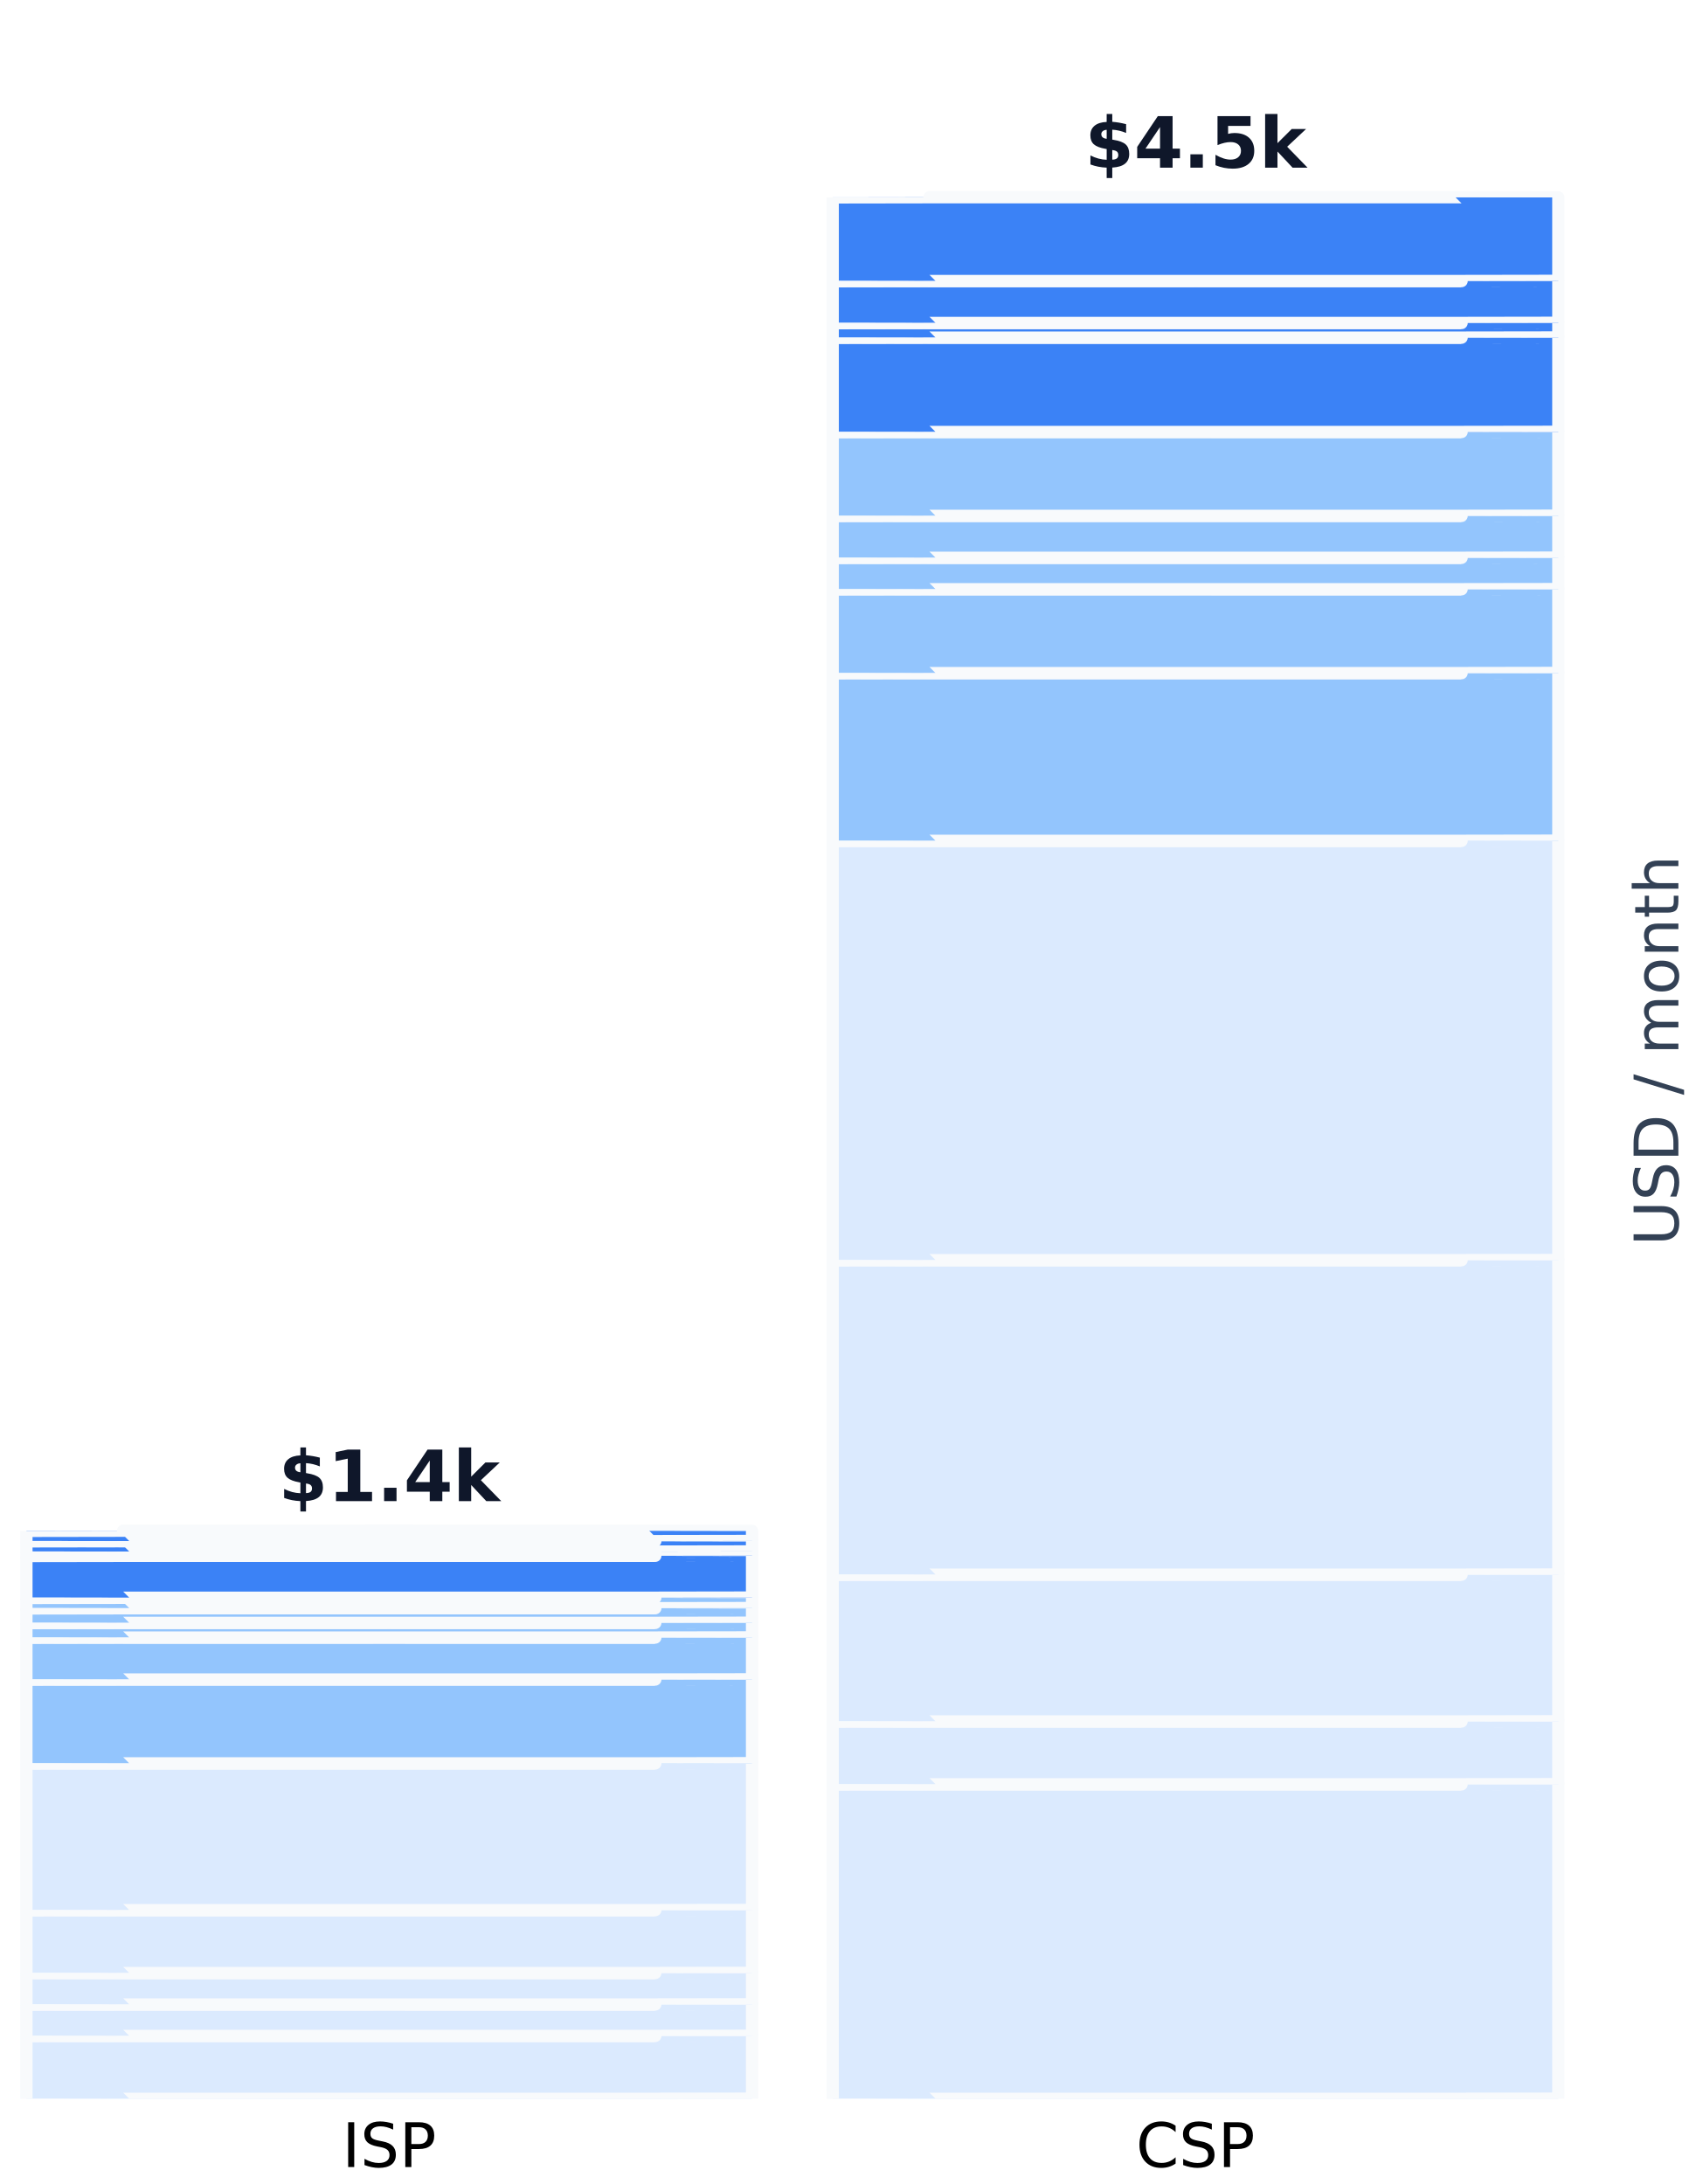
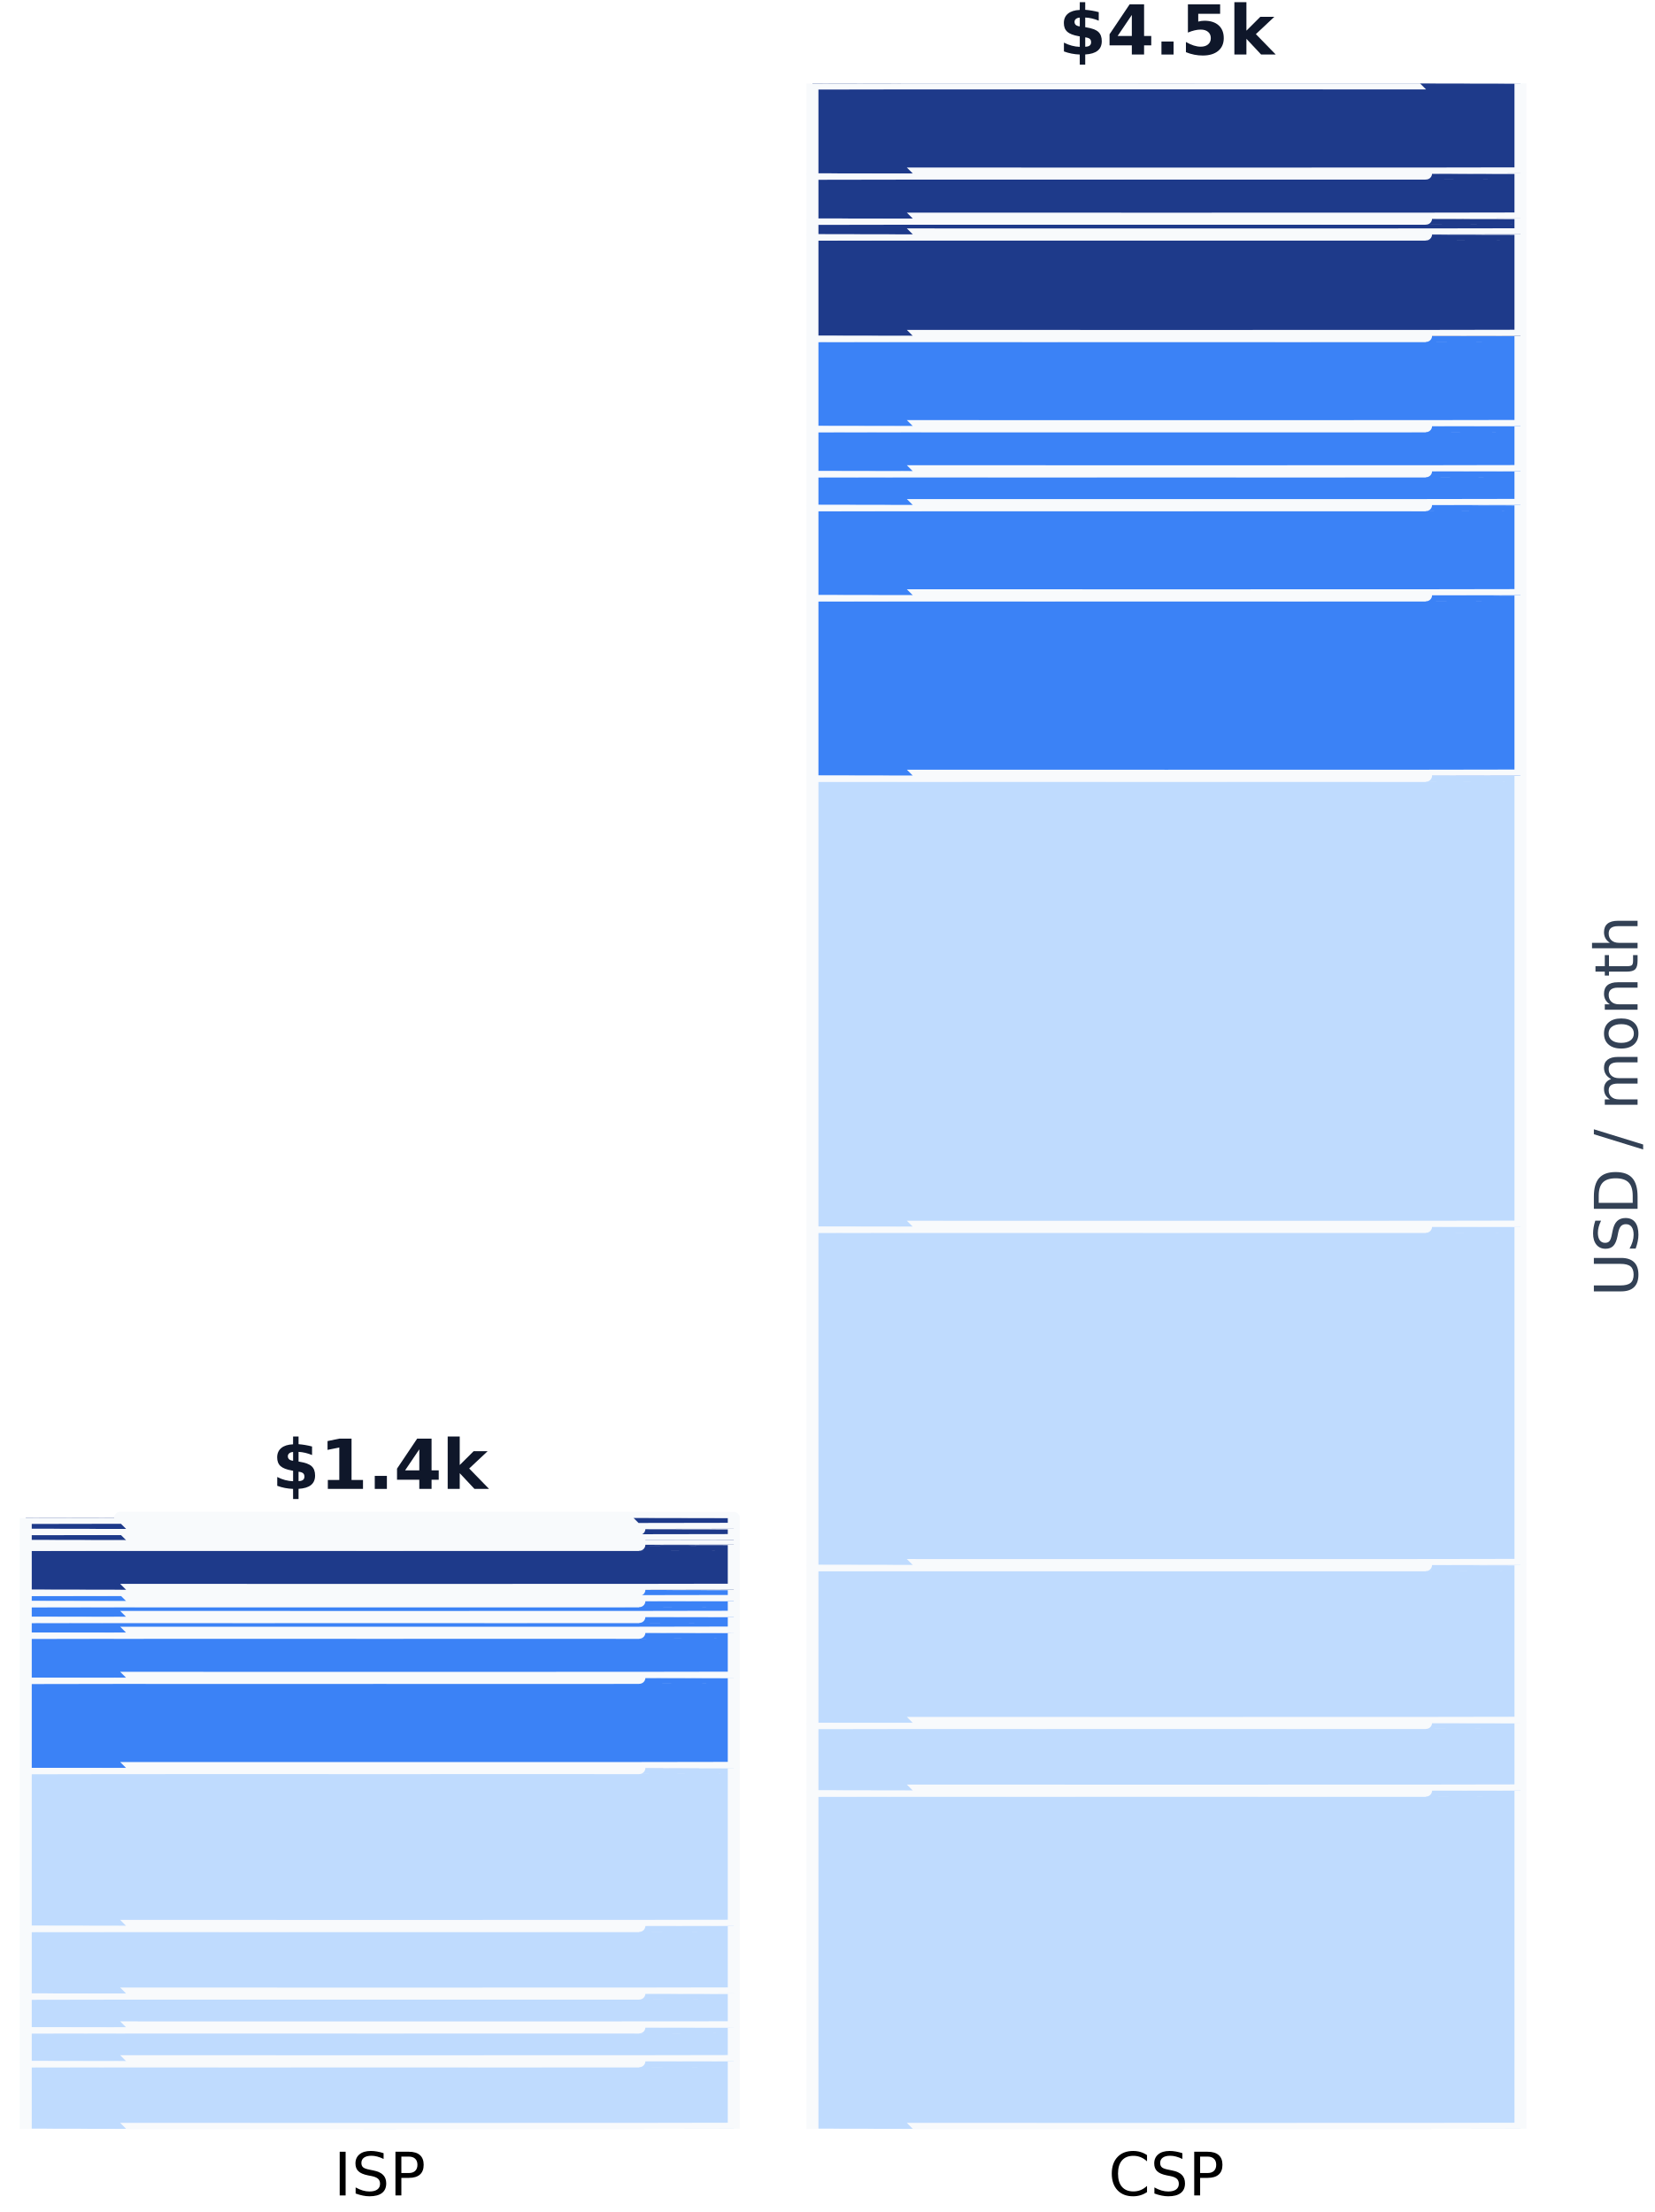
- <svg xmlns="http://www.w3.org/2000/svg" xmlns:xlink="http://www.w3.org/1999/xlink" width="275.905pt" height="355.5pt" viewBox="0 0 275.905 355.5" version="1.1">
+ <svg xmlns="http://www.w3.org/2000/svg" xmlns:xlink="http://www.w3.org/1999/xlink" width="275.905pt" height="369.049pt" viewBox="0 0 275.905 369.049" version="1.1">
  <defs>
    <style type="text/css">*{stroke-linejoin: round; stroke-linecap: butt}</style>
  </defs>
  <g id="figure_1">
    <g id="patch_1">
-       <path d="M 0 355.5  L 275.905 355.5  L 275.905 0  L 0 0  L 0 355.5  z " style="fill: none; opacity: 0" />
+       <path d="M 0 369.049  L 275.905 369.049  L 275.905 0  L 0 0  L 0 369.049  z " style="fill: none; opacity: 0" />
    </g>
    <g id="axes_1">
      <g id="patch_2">
-         <path d="M 0.36 341.64  L 257.544 341.64  L 257.544 0.36  L 0.36 0.36  L 0.36 341.64  z " style="fill: none" />
+         <path d="M 0.36 355.189  L 257.544 355.189  L 257.544 13.909  L 0.36 13.909  L 0.36 355.189  z " style="fill: none" />
      </g>
      <g id="patch_3">
-         <path d="M 67.28 341.64  L 59.407 341.64  Q 122.391 341.64 122.391 341.607  L 122.391 331.434  Q 122.391 331.402 59.407 331.402  L 67.28 331.402  Q 4.296 331.402 4.296 331.434  L 4.296 341.607  Q 4.296 341.64 67.28 341.64  z " clip-path="url(#p74b3210af1)" style="fill: #dbeafe; stroke: #f8fafc; stroke-width: 2; stroke-linejoin: miter" />
+         <path d="M 67.28 355.189  L 59.407 355.189  Q 122.391 355.189 122.391 355.152  L 122.391 343.936  Q 122.391 343.9 59.407 343.9  L 67.28 343.9  Q 4.296 343.9 4.296 343.936  L 4.296 355.152  Q 4.296 355.189 67.28 355.189  z " clip-path="url(#p6351b952bf)" style="fill: #bfdbfe; stroke: #f8fafc; stroke-width: 2; stroke-linejoin: miter" />
      </g>
      <g id="patch_4">
-         <path d="M 67.28 331.402  L 59.407 331.402  Q 122.391 331.402 122.391 331.369  L 122.391 326.315  Q 122.391 326.282 59.407 326.282  L 67.28 326.282  Q 4.296 326.282 4.296 326.315  L 4.296 331.369  Q 4.296 331.402 67.28 331.402  z " clip-path="url(#p74b3210af1)" style="fill: #dbeafe; stroke: #f8fafc; stroke-width: 2; stroke-linejoin: miter" />
+         <path d="M 67.28 343.9  L 59.407 343.9  Q 122.391 343.9 122.391 343.864  L 122.391 338.292  Q 122.391 338.256 59.407 338.256  L 67.28 338.256  Q 4.296 338.256 4.296 338.292  L 4.296 343.864  Q 4.296 343.9 67.28 343.9  z " clip-path="url(#p6351b952bf)" style="fill: #bfdbfe; stroke: #f8fafc; stroke-width: 2; stroke-linejoin: miter" />
      </g>
      <g id="patch_5">
-         <path d="M 67.28 326.282  L 59.407 326.282  Q 122.391 326.282 122.391 326.25  L 122.391 321.196  Q 122.391 321.163 59.407 321.163  L 67.28 321.163  Q 4.296 321.163 4.296 321.196  L 4.296 326.25  Q 4.296 326.282 67.28 326.282  z " clip-path="url(#p74b3210af1)" style="fill: #dbeafe; stroke: #f8fafc; stroke-width: 2; stroke-linejoin: miter" />
+         <path d="M 67.28 338.256  L 59.407 338.256  Q 122.391 338.256 122.391 338.22  L 122.391 332.648  Q 122.391 332.612 59.407 332.612  L 67.28 332.612  Q 4.296 332.612 4.296 332.648  L 4.296 338.22  Q 4.296 338.256 67.28 338.256  z " clip-path="url(#p6351b952bf)" style="fill: #bfdbfe; stroke: #f8fafc; stroke-width: 2; stroke-linejoin: miter" />
      </g>
      <g id="patch_6">
-         <path d="M 67.28 321.163  L 59.407 321.163  Q 122.391 321.163 122.391 321.13  L 122.391 310.958  Q 122.391 310.925 59.407 310.925  L 67.28 310.925  Q 4.296 310.925 4.296 310.958  L 4.296 321.13  Q 4.296 321.163 67.28 321.163  z " clip-path="url(#p74b3210af1)" style="fill: #dbeafe; stroke: #f8fafc; stroke-width: 2; stroke-linejoin: miter" />
+         <path d="M 67.28 332.612  L 59.407 332.612  Q 122.391 332.612 122.391 332.576  L 122.391 321.36  Q 122.391 321.324 59.407 321.324  L 67.28 321.324  Q 4.296 321.324 4.296 321.36  L 4.296 332.576  Q 4.296 332.612 67.28 332.612  z " clip-path="url(#p6351b952bf)" style="fill: #bfdbfe; stroke: #f8fafc; stroke-width: 2; stroke-linejoin: miter" />
      </g>
      <g id="patch_7">
-         <path d="M 67.28 310.925  L 59.407 310.925  Q 122.391 310.925 122.391 310.892  L 122.391 287.068  Q 122.391 287.035 59.407 287.035  L 67.28 287.035  Q 4.296 287.035 4.296 287.068  L 4.296 310.892  Q 4.296 310.925 67.28 310.925  z " clip-path="url(#p74b3210af1)" style="fill: #dbeafe; stroke: #f8fafc; stroke-width: 2; stroke-linejoin: miter" />
+         <path d="M 67.28 321.324  L 59.407 321.324  Q 122.391 321.324 122.391 321.288  L 122.391 295.021  Q 122.391 294.985 59.407 294.985  L 67.28 294.985  Q 4.296 294.985 4.296 295.021  L 4.296 321.288  Q 4.296 321.324 67.28 321.324  z " clip-path="url(#p6351b952bf)" style="fill: #bfdbfe; stroke: #f8fafc; stroke-width: 2; stroke-linejoin: miter" />
      </g>
      <g id="patch_8">
-         <path d="M 67.28 287.035  L 59.407 287.035  Q 122.391 287.035 122.391 287.002  L 122.391 273.417  Q 122.391 273.384 59.407 273.384  L 67.28 273.384  Q 4.296 273.384 4.296 273.417  L 4.296 287.002  Q 4.296 287.035 67.28 287.035  z " clip-path="url(#p74b3210af1)" style="fill: #93c5fd; stroke: #f8fafc; stroke-width: 2; stroke-linejoin: miter" />
+         <path d="M 67.28 294.985  L 59.407 294.985  Q 122.391 294.985 122.391 294.949  L 122.391 279.97  Q 122.391 279.934 59.407 279.934  L 67.28 279.934  Q 4.296 279.934 4.296 279.97  L 4.296 294.949  Q 4.296 294.985 67.28 294.985  z " clip-path="url(#p6351b952bf)" style="fill: #3b82f6; stroke: #f8fafc; stroke-width: 2; stroke-linejoin: miter" />
      </g>
      <g id="patch_9">
-         <path d="M 67.28 273.384  L 59.407 273.384  Q 122.391 273.384 122.391 273.351  L 122.391 266.591  Q 122.391 266.558 59.407 266.558  L 67.28 266.558  Q 4.296 266.558 4.296 266.591  L 4.296 273.351  Q 4.296 273.384 67.28 273.384  z " clip-path="url(#p74b3210af1)" style="fill: #93c5fd; stroke: #f8fafc; stroke-width: 2; stroke-linejoin: miter" />
+         <path d="M 67.28 279.934  L 59.407 279.934  Q 122.391 279.934 122.391 279.898  L 122.391 272.445  Q 122.391 272.408 59.407 272.408  L 67.28 272.408  Q 4.296 272.408 4.296 272.445  L 4.296 279.898  Q 4.296 279.934 67.28 279.934  z " clip-path="url(#p6351b952bf)" style="fill: #3b82f6; stroke: #f8fafc; stroke-width: 2; stroke-linejoin: miter" />
      </g>
      <g id="patch_10">
-         <path d="M 67.28 266.558  L 59.407 266.558  Q 122.391 266.558 122.391 266.526  L 122.391 264.202  Q 122.391 264.169 59.407 264.169  L 67.28 264.169  Q 4.296 264.169 4.296 264.202  L 4.296 266.526  Q 4.296 266.558 67.28 266.558  z " clip-path="url(#p74b3210af1)" style="fill: #93c5fd; stroke: #f8fafc; stroke-width: 2; stroke-linejoin: miter" />
+         <path d="M 67.28 272.408  L 59.407 272.408  Q 122.391 272.408 122.391 272.372  L 122.391 269.811  Q 122.391 269.775 59.407 269.775  L 67.28 269.775  Q 4.296 269.775 4.296 269.811  L 4.296 272.372  Q 4.296 272.408 67.28 272.408  z " clip-path="url(#p6351b952bf)" style="fill: #3b82f6; stroke: #f8fafc; stroke-width: 2; stroke-linejoin: miter" />
      </g>
      <g id="patch_11">
-         <path d="M 67.28 264.169  L 59.407 264.169  Q 122.391 264.169 122.391 264.137  L 122.391 261.813  Q 122.391 261.78 59.407 261.78  L 67.28 261.78  Q 4.296 261.78 4.296 261.813  L 4.296 264.137  Q 4.296 264.169 67.28 264.169  z " clip-path="url(#p74b3210af1)" style="fill: #93c5fd; stroke: #f8fafc; stroke-width: 2; stroke-linejoin: miter" />
+         <path d="M 67.28 269.775  L 59.407 269.775  Q 122.391 269.775 122.391 269.738  L 122.391 267.177  Q 122.391 267.141 59.407 267.141  L 67.28 267.141  Q 4.296 267.141 4.296 267.177  L 4.296 269.738  Q 4.296 269.775 67.28 269.775  z " clip-path="url(#p6351b952bf)" style="fill: #3b82f6; stroke: #f8fafc; stroke-width: 2; stroke-linejoin: miter" />
      </g>
      <g id="patch_12">
-         <path d="M 67.28 261.78  L 59.407 261.78  Q 122.391 261.78 122.391 261.748  L 122.391 260.107  Q 122.391 260.074 59.407 260.074  L 67.28 260.074  Q 4.296 260.074 4.296 260.107  L 4.296 261.748  Q 4.296 261.78 67.28 261.78  z " clip-path="url(#p74b3210af1)" style="fill: #93c5fd; stroke: #f8fafc; stroke-width: 2; stroke-linejoin: miter" />
+         <path d="M 67.28 267.141  L 59.407 267.141  Q 122.391 267.141 122.391 267.104  L 122.391 265.295  Q 122.391 265.259 59.407 265.259  L 67.28 265.259  Q 4.296 265.259 4.296 265.295  L 4.296 267.104  Q 4.296 267.141 67.28 267.141  z " clip-path="url(#p6351b952bf)" style="fill: #3b82f6; stroke: #f8fafc; stroke-width: 2; stroke-linejoin: miter" />
      </g>
      <g id="patch_13">
-         <path d="M 67.28 260.074  L 59.407 260.074  Q 122.391 260.074 122.391 260.041  L 122.391 253.281  Q 122.391 253.248 59.407 253.248  L 67.28 253.248  Q 4.296 253.248 4.296 253.281  L 4.296 260.041  Q 4.296 260.074 67.28 260.074  z " clip-path="url(#p74b3210af1)" style="fill: #3b82f6; stroke: #f8fafc; stroke-width: 2; stroke-linejoin: miter" />
+         <path d="M 67.28 265.259  L 59.407 265.259  Q 122.391 265.259 122.391 265.223  L 122.391 257.77  Q 122.391 257.734 59.407 257.734  L 67.28 257.734  Q 4.296 257.734 4.296 257.77  L 4.296 265.223  Q 4.296 265.259 67.28 265.259  z " clip-path="url(#p6351b952bf)" style="fill: #1e3a8a; stroke: #f8fafc; stroke-width: 2; stroke-linejoin: miter" />
      </g>
      <g id="patch_14">
-         <path d="M 67.28 253.248  L 59.407 253.248  Q 122.391 253.248 122.391 253.216  L 122.391 252.599  Q 122.391 252.566 59.407 252.566  L 67.28 252.566  Q 4.296 252.566 4.296 252.599  L 4.296 253.216  Q 4.296 253.248 67.28 253.248  z " clip-path="url(#p74b3210af1)" style="fill: #3b82f6; stroke: #f8fafc; stroke-width: 2; stroke-linejoin: miter" />
+         <path d="M 67.28 257.734  L 59.407 257.734  Q 122.391 257.734 122.391 257.698  L 122.391 257.017  Q 122.391 256.981 59.407 256.981  L 67.28 256.981  Q 4.296 256.981 4.296 257.017  L 4.296 257.698  Q 4.296 257.734 67.28 257.734  z " clip-path="url(#p6351b952bf)" style="fill: #1e3a8a; stroke: #f8fafc; stroke-width: 2; stroke-linejoin: miter" />
      </g>
      <g id="patch_15">
-         <path d="M 67.28 252.566  L 59.407 252.566  Q 122.391 252.566 122.391 252.533  L 122.391 250.892  Q 122.391 250.86 59.407 250.86  L 67.28 250.86  Q 4.296 250.86 4.296 250.892  L 4.296 252.533  Q 4.296 252.566 67.28 252.566  z " clip-path="url(#p74b3210af1)" style="fill: #3b82f6; stroke: #f8fafc; stroke-width: 2; stroke-linejoin: miter" />
+         <path d="M 67.28 256.981  L 59.407 256.981  Q 122.391 256.981 122.391 256.945  L 122.391 255.136  Q 122.391 255.1 59.407 255.1  L 67.28 255.1  Q 4.296 255.1 4.296 255.136  L 4.296 256.945  Q 4.296 256.981 67.28 256.981  z " clip-path="url(#p6351b952bf)" style="fill: #1e3a8a; stroke: #f8fafc; stroke-width: 2; stroke-linejoin: miter" />
      </g>
      <g id="patch_16">
-         <path d="M 67.28 250.86  L 59.407 250.86  Q 122.391 250.86 122.391 250.827  L 122.391 249.186  Q 122.391 249.153 59.407 249.153  L 67.28 249.153  Q 4.296 249.153 4.296 249.186  L 4.296 250.827  Q 4.296 250.86 67.28 250.86  z " clip-path="url(#p74b3210af1)" style="fill: #3b82f6; stroke: #f8fafc; stroke-width: 2; stroke-linejoin: miter" />
+         <path d="M 67.28 255.1  L 59.407 255.1  Q 122.391 255.1 122.391 255.064  L 122.391 253.255  Q 122.391 253.218 59.407 253.218  L 67.28 253.218  Q 4.296 253.218 4.296 253.255  L 4.296 255.064  Q 4.296 255.1 67.28 255.1  z " clip-path="url(#p6351b952bf)" style="fill: #1e3a8a; stroke: #f8fafc; stroke-width: 2; stroke-linejoin: miter" />
      </g>
      <g id="patch_17">
-         <path d="M 198.497 341.64  L 190.624 341.64  Q 253.608 341.64 253.608 341.607  L 253.608 290.481  Q 253.608 290.448 190.624 290.448  L 198.497 290.448  Q 135.513 290.448 135.513 290.481  L 135.513 341.607  Q 135.513 341.64 198.497 341.64  z " clip-path="url(#p74b3210af1)" style="fill: #dbeafe; stroke: #f8fafc; stroke-width: 2; stroke-linejoin: miter" />
+         <path d="M 198.497 355.189  L 190.624 355.189  Q 253.608 355.189 253.608 355.152  L 253.608 298.784  Q 253.608 298.748 190.624 298.748  L 198.497 298.748  Q 135.513 298.748 135.513 298.784  L 135.513 355.152  Q 135.513 355.189 198.497 355.189  z " clip-path="url(#p6351b952bf)" style="fill: #bfdbfe; stroke: #f8fafc; stroke-width: 2; stroke-linejoin: miter" />
      </g>
      <g id="patch_18">
-         <path d="M 198.497 290.448  L 190.624 290.448  Q 253.608 290.448 253.608 290.415  L 253.608 280.242  Q 253.608 280.21 190.624 280.21  L 198.497 280.21  Q 135.513 280.21 135.513 280.242  L 135.513 290.415  Q 135.513 290.448 198.497 290.448  z " clip-path="url(#p74b3210af1)" style="fill: #dbeafe; stroke: #f8fafc; stroke-width: 2; stroke-linejoin: miter" />
+         <path d="M 198.497 298.748  L 190.624 298.748  Q 253.608 298.748 253.608 298.711  L 253.608 287.495  Q 253.608 287.459 190.624 287.459  L 198.497 287.459  Q 135.513 287.459 135.513 287.495  L 135.513 298.711  Q 135.513 298.748 198.497 298.748  z " clip-path="url(#p6351b952bf)" style="fill: #bfdbfe; stroke: #f8fafc; stroke-width: 2; stroke-linejoin: miter" />
      </g>
      <g id="patch_19">
-         <path d="M 198.497 280.21  L 190.624 280.21  Q 253.608 280.21 253.608 280.177  L 253.608 256.353  Q 253.608 256.32 190.624 256.32  L 198.497 256.32  Q 135.513 256.32 135.513 256.353  L 135.513 280.177  Q 135.513 280.21 198.497 280.21  z " clip-path="url(#p74b3210af1)" style="fill: #dbeafe; stroke: #f8fafc; stroke-width: 2; stroke-linejoin: miter" />
+         <path d="M 198.497 287.459  L 190.624 287.459  Q 253.608 287.459 253.608 287.423  L 253.608 261.156  Q 253.608 261.12 190.624 261.12  L 198.497 261.12  Q 135.513 261.12 135.513 261.156  L 135.513 287.423  Q 135.513 287.459 198.497 287.459  z " clip-path="url(#p6351b952bf)" style="fill: #bfdbfe; stroke: #f8fafc; stroke-width: 2; stroke-linejoin: miter" />
      </g>
      <g id="patch_20">
-         <path d="M 198.497 256.32  L 190.624 256.32  Q 253.608 256.32 253.608 256.287  L 253.608 205.161  Q 253.608 205.128 190.624 205.128  L 198.497 205.128  Q 135.513 205.128 135.513 205.161  L 135.513 256.287  Q 135.513 256.32 198.497 256.32  z " clip-path="url(#p74b3210af1)" style="fill: #dbeafe; stroke: #f8fafc; stroke-width: 2; stroke-linejoin: miter" />
+         <path d="M 198.497 261.12  L 190.624 261.12  Q 253.608 261.12 253.608 261.084  L 253.608 204.715  Q 253.608 204.679 190.624 204.679  L 198.497 204.679  Q 135.513 204.679 135.513 204.715  L 135.513 261.084  Q 135.513 261.12 198.497 261.12  z " clip-path="url(#p6351b952bf)" style="fill: #bfdbfe; stroke: #f8fafc; stroke-width: 2; stroke-linejoin: miter" />
      </g>
      <g id="patch_21">
-         <path d="M 198.497 205.128  L 190.624 205.128  Q 253.608 205.128 253.608 205.095  L 253.608 136.905  Q 253.608 136.872 190.624 136.872  L 198.497 136.872  Q 135.513 136.872 135.513 136.905  L 135.513 205.095  Q 135.513 205.128 198.497 205.128  z " clip-path="url(#p74b3210af1)" style="fill: #dbeafe; stroke: #f8fafc; stroke-width: 2; stroke-linejoin: miter" />
+         <path d="M 198.497 204.679  L 190.624 204.679  Q 253.608 204.679 253.608 204.643  L 253.608 129.461  Q 253.608 129.425 190.624 129.425  L 198.497 129.425  Q 135.513 129.425 135.513 129.461  L 135.513 204.643  Q 135.513 204.679 198.497 204.679  z " clip-path="url(#p6351b952bf)" style="fill: #bfdbfe; stroke: #f8fafc; stroke-width: 2; stroke-linejoin: miter" />
      </g>
      <g id="patch_22">
-         <path d="M 198.497 136.872  L 190.624 136.872  Q 253.608 136.872 253.608 136.839  L 253.608 109.602  Q 253.608 109.57 190.624 109.57  L 198.497 109.57  Q 135.513 109.57 135.513 109.602  L 135.513 136.839  Q 135.513 136.872 198.497 136.872  z " clip-path="url(#p74b3210af1)" style="fill: #93c5fd; stroke: #f8fafc; stroke-width: 2; stroke-linejoin: miter" />
+         <path d="M 198.497 129.425  L 190.624 129.425  Q 253.608 129.425 253.608 129.388  L 253.608 99.359  Q 253.608 99.323 190.624 99.323  L 198.497 99.323  Q 135.513 99.323 135.513 99.359  L 135.513 129.388  Q 135.513 129.425 198.497 129.425  z " clip-path="url(#p6351b952bf)" style="fill: #3b82f6; stroke: #f8fafc; stroke-width: 2; stroke-linejoin: miter" />
      </g>
      <g id="patch_23">
-         <path d="M 198.497 109.57  L 190.624 109.57  Q 253.608 109.57 253.608 109.537  L 253.608 95.951  Q 253.608 95.918 190.624 95.918  L 198.497 95.918  Q 135.513 95.918 135.513 95.951  L 135.513 109.537  Q 135.513 109.57 198.497 109.57  z " clip-path="url(#p74b3210af1)" style="fill: #93c5fd; stroke: #f8fafc; stroke-width: 2; stroke-linejoin: miter" />
+         <path d="M 198.497 99.323  L 190.624 99.323  Q 253.608 99.323 253.608 99.287  L 253.608 84.308  Q 253.608 84.272 190.624 84.272  L 198.497 84.272  Q 135.513 84.272 135.513 84.308  L 135.513 99.287  Q 135.513 99.323 198.497 99.323  z " clip-path="url(#p6351b952bf)" style="fill: #3b82f6; stroke: #f8fafc; stroke-width: 2; stroke-linejoin: miter" />
      </g>
      <g id="patch_24">
-         <path d="M 198.497 95.918  L 190.624 95.918  Q 253.608 95.918 253.608 95.886  L 253.608 90.832  Q 253.608 90.799 190.624 90.799  L 198.497 90.799  Q 135.513 90.799 135.513 90.832  L 135.513 95.886  Q 135.513 95.918 198.497 95.918  z " clip-path="url(#p74b3210af1)" style="fill: #93c5fd; stroke: #f8fafc; stroke-width: 2; stroke-linejoin: miter" />
+         <path d="M 198.497 84.272  L 190.624 84.272  Q 253.608 84.272 253.608 84.236  L 253.608 78.664  Q 253.608 78.628 190.624 78.628  L 198.497 78.628  Q 135.513 78.628 135.513 78.664  L 135.513 84.236  Q 135.513 84.272 198.497 84.272  z " clip-path="url(#p6351b952bf)" style="fill: #3b82f6; stroke: #f8fafc; stroke-width: 2; stroke-linejoin: miter" />
      </g>
      <g id="patch_25">
-         <path d="M 198.497 90.799  L 190.624 90.799  Q 253.608 90.799 253.608 90.766  L 253.608 84.006  Q 253.608 83.974 190.624 83.974  L 198.497 83.974  Q 135.513 83.974 135.513 84.006  L 135.513 90.766  Q 135.513 90.799 198.497 90.799  z " clip-path="url(#p74b3210af1)" style="fill: #93c5fd; stroke: #f8fafc; stroke-width: 2; stroke-linejoin: miter" />
+         <path d="M 198.497 78.628  L 190.624 78.628  Q 253.608 78.628 253.608 78.591  L 253.608 71.138  Q 253.608 71.102 190.624 71.102  L 198.497 71.102  Q 135.513 71.102 135.513 71.138  L 135.513 78.591  Q 135.513 78.628 198.497 78.628  z " clip-path="url(#p6351b952bf)" style="fill: #3b82f6; stroke: #f8fafc; stroke-width: 2; stroke-linejoin: miter" />
      </g>
      <g id="patch_26">
-         <path d="M 198.497 83.974  L 190.624 83.974  Q 253.608 83.974 253.608 83.941  L 253.608 70.355  Q 253.608 70.322 190.624 70.322  L 198.497 70.322  Q 135.513 70.322 135.513 70.355  L 135.513 83.941  Q 135.513 83.974 198.497 83.974  z " clip-path="url(#p74b3210af1)" style="fill: #93c5fd; stroke: #f8fafc; stroke-width: 2; stroke-linejoin: miter" />
+         <path d="M 198.497 71.102  L 190.624 71.102  Q 253.608 71.102 253.608 71.066  L 253.608 56.087  Q 253.608 56.051 190.624 56.051  L 198.497 56.051  Q 135.513 56.051 135.513 56.087  L 135.513 71.066  Q 135.513 71.102 198.497 71.102  z " clip-path="url(#p6351b952bf)" style="fill: #3b82f6; stroke: #f8fafc; stroke-width: 2; stroke-linejoin: miter" />
      </g>
      <g id="patch_27">
-         <path d="M 198.497 70.322  L 190.624 70.322  Q 253.608 70.322 253.608 70.29  L 253.608 54.998  Q 253.608 54.965 190.624 54.965  L 198.497 54.965  Q 135.513 54.965 135.513 54.998  L 135.513 70.29  Q 135.513 70.322 198.497 70.322  z " clip-path="url(#p74b3210af1)" style="fill: #3b82f6; stroke: #f8fafc; stroke-width: 2; stroke-linejoin: miter" />
+         <path d="M 198.497 56.051  L 190.624 56.051  Q 253.608 56.051 253.608 56.015  L 253.608 39.155  Q 253.608 39.119 190.624 39.119  L 198.497 39.119  Q 135.513 39.119 135.513 39.155  L 135.513 56.015  Q 135.513 56.051 198.497 56.051  z " clip-path="url(#p6351b952bf)" style="fill: #1e3a8a; stroke: #f8fafc; stroke-width: 2; stroke-linejoin: miter" />
      </g>
      <g id="patch_28">
-         <path d="M 198.497 54.965  L 190.624 54.965  Q 253.608 54.965 253.608 54.932  L 253.608 52.609  Q 253.608 52.576 190.624 52.576  L 198.497 52.576  Q 135.513 52.576 135.513 52.609  L 135.513 54.932  Q 135.513 54.965 198.497 54.965  z " clip-path="url(#p74b3210af1)" style="fill: #3b82f6; stroke: #f8fafc; stroke-width: 2; stroke-linejoin: miter" />
+         <path d="M 198.497 39.119  L 190.624 39.119  Q 253.608 39.119 253.608 39.083  L 253.608 36.521  Q 253.608 36.485 190.624 36.485  L 198.497 36.485  Q 135.513 36.485 135.513 36.521  L 135.513 39.083  Q 135.513 39.119 198.497 39.119  z " clip-path="url(#p6351b952bf)" style="fill: #1e3a8a; stroke: #f8fafc; stroke-width: 2; stroke-linejoin: miter" />
      </g>
      <g id="patch_29">
-         <path d="M 198.497 52.576  L 190.624 52.576  Q 253.608 52.576 253.608 52.543  L 253.608 45.783  Q 253.608 45.75 190.624 45.75  L 198.497 45.75  Q 135.513 45.75 135.513 45.783  L 135.513 52.543  Q 135.513 52.576 198.497 52.576  z " clip-path="url(#p74b3210af1)" style="fill: #3b82f6; stroke: #f8fafc; stroke-width: 2; stroke-linejoin: miter" />
+         <path d="M 198.497 36.485  L 190.624 36.485  Q 253.608 36.485 253.608 36.449  L 253.608 28.996  Q 253.608 28.96 190.624 28.96  L 198.497 28.96  Q 135.513 28.96 135.513 28.996  L 135.513 36.449  Q 135.513 36.485 198.497 36.485  z " clip-path="url(#p6351b952bf)" style="fill: #1e3a8a; stroke: #f8fafc; stroke-width: 2; stroke-linejoin: miter" />
      </g>
      <g id="patch_30">
-         <path d="M 198.497 45.75  L 190.624 45.75  Q 253.608 45.75 253.608 45.717  L 253.608 32.132  Q 253.608 32.099 190.624 32.099  L 198.497 32.099  Q 135.513 32.099 135.513 32.132  L 135.513 45.717  Q 135.513 45.75 198.497 45.75  z " clip-path="url(#p74b3210af1)" style="fill: #3b82f6; stroke: #f8fafc; stroke-width: 2; stroke-linejoin: miter" />
+         <path d="M 198.497 28.96  L 190.624 28.96  Q 253.608 28.96 253.608 28.923  L 253.608 13.945  Q 253.608 13.909 190.624 13.909  L 198.497 13.909  Q 135.513 13.909 135.513 13.945  L 135.513 28.923  Q 135.513 28.96 198.497 28.96  z " clip-path="url(#p6351b952bf)" style="fill: #1e3a8a; stroke: #f8fafc; stroke-width: 2; stroke-linejoin: miter" />
      </g>
      <g id="matplotlib.axis_1">
        <g id="xtick_1">
          <g id="line2d_1" />
          <g id="text_1">
-             <g transform="translate(55.67977 352.7377) scale(0.1 -0.1)">
+             <g transform="translate(55.67977 366.2862) scale(0.1 -0.1)">
              <defs>
                <path id="DejaVuSans-2c" d="M 628 4666  L 1259 4666  L 1259 0  L 628 0  L 628 4666  z " transform="scale(0.015625)" />
                <path id="DejaVuSans-36" d="M 3425 4513  L 3425 3897  Q 3066 4069 2747 4153  Q 2428 4238 2131 4238  Q 1616 4238 1336 4038  Q 1056 3838 1056 3469  Q 1056 3159 1242 3001  Q 1428 2844 1947 2747  L 2328 2669  Q 3034 2534 3370 2195  Q 3706 1856 3706 1288  Q 3706 609 3251 259  Q 2797 -91 1919 -91  Q 1588 -91 1214 -16  Q 841 59 441 206  L 441 856  Q 825 641 1194 531  Q 1563 422 1919 422  Q 2459 422 2753 634  Q 3047 847 3047 1241  Q 3047 1584 2836 1778  Q 2625 1972 2144 2069  L 1759 2144  Q 1053 2284 737 2584  Q 422 2884 422 3419  Q 422 4038 858 4394  Q 1294 4750 2059 4750  Q 2388 4750 2728 4690  Q 3069 4631 3425 4513  z " transform="scale(0.015625)" />
                <path id="DejaVuSans-33" d="M 1259 4147  L 1259 2394  L 2053 2394  Q 2494 2394 2734 2622  Q 2975 2850 2975 3272  Q 2975 3691 2734 3919  Q 2494 4147 2053 4147  L 1259 4147  z M 628 4666  L 2053 4666  Q 2838 4666 3239 4311  Q 3641 3956 3641 3272  Q 3641 2581 3239 2228  Q 2838 1875 2053 1875  L 1259 1875  L 1259 0  L 628 0  L 628 4666  z " transform="scale(0.015625)" />
              </defs>
              <use xlink:href="#DejaVuSans-2c" />
              <use xlink:href="#DejaVuSans-36" transform="translate(29.5 0)" />
              <use xlink:href="#DejaVuSans-33" transform="translate(92.98438 0)" />
            </g>
          </g>
        </g>
        <g id="xtick_2">
          <g id="line2d_2" />
          <g id="text_2">
-             <g transform="translate(184.8797 352.7377) scale(0.1 -0.1)">
+             <g transform="translate(184.8797 366.2862) scale(0.1 -0.1)">
              <defs>
                <path id="DejaVuSans-26" d="M 4122 4306  L 4122 3641  Q 3803 3938 3442 4084  Q 3081 4231 2675 4231  Q 1875 4231 1450 3742  Q 1025 3253 1025 2328  Q 1025 1406 1450 917  Q 1875 428 2675 428  Q 3081 428 3442 575  Q 3803 722 4122 1019  L 4122 359  Q 3791 134 3420 21  Q 3050 -91 2638 -91  Q 1578 -91 968 557  Q 359 1206 359 2328  Q 359 3453 968 4101  Q 1578 4750 2638 4750  Q 3056 4750 3426 4639  Q 3797 4528 4122 4306  z " transform="scale(0.015625)" />
              </defs>
              <use xlink:href="#DejaVuSans-26" />
              <use xlink:href="#DejaVuSans-36" transform="translate(69.82812 0)" />
              <use xlink:href="#DejaVuSans-33" transform="translate(133.3125 0)" />
            </g>
          </g>
        </g>
      </g>
      <g id="matplotlib.axis_2">
        <g id="text_3">
-           <g style="fill: #334155" transform="translate(273.1424 202.7734) rotate(-90) scale(0.1 -0.1)">
+           <g style="fill: #334155" transform="translate(273.1424 216.322) rotate(-90) scale(0.1 -0.1)">
            <defs>
              <path id="DejaVuSans-38" d="M 556 4666  L 1191 4666  L 1191 1831  Q 1191 1081 1462 751  Q 1734 422 2344 422  Q 2950 422 3222 751  Q 3494 1081 3494 1831  L 3494 4666  L 4128 4666  L 4128 1753  Q 4128 841 3676 375  Q 3225 -91 2344 -91  Q 1459 -91 1007 375  Q 556 841 556 1753  L 556 4666  z " transform="scale(0.015625)" />
              <path id="DejaVuSans-27" d="M 1259 4147  L 1259 519  L 2022 519  Q 2988 519 3436 956  Q 3884 1394 3884 2338  Q 3884 3275 3436 3711  Q 2988 4147 2022 4147  L 1259 4147  z M 628 4666  L 1925 4666  Q 3281 4666 3915 4102  Q 4550 3538 4550 2338  Q 4550 1131 3912 565  Q 3275 0 1925 0  L 628 0  L 628 4666  z " transform="scale(0.015625)" />
              <path id="DejaVuSans-3" transform="scale(0.015625)" />
              <path id="DejaVuSans-12" d="M 1625 4666  L 2156 4666  L 531 -594  L 0 -594  L 1625 4666  z " transform="scale(0.015625)" />
              <path id="DejaVuSans-50" d="M 3328 2828  Q 3544 3216 3844 3400  Q 4144 3584 4550 3584  Q 5097 3584 5394 3201  Q 5691 2819 5691 2113  L 5691 0  L 5113 0  L 5113 2094  Q 5113 2597 4934 2840  Q 4756 3084 4391 3084  Q 3944 3084 3684 2787  Q 3425 2491 3425 1978  L 3425 0  L 2847 0  L 2847 2094  Q 2847 2600 2669 2842  Q 2491 3084 2119 3084  Q 1678 3084 1418 2786  Q 1159 2488 1159 1978  L 1159 0  L 581 0  L 581 3500  L 1159 3500  L 1159 2956  Q 1356 3278 1631 3431  Q 1906 3584 2284 3584  Q 2666 3584 2933 3390  Q 3200 3197 3328 2828  z " transform="scale(0.015625)" />
              <path id="DejaVuSans-52" d="M 1959 3097  Q 1497 3097 1228 2736  Q 959 2375 959 1747  Q 959 1119 1226 758  Q 1494 397 1959 397  Q 2419 397 2687 759  Q 2956 1122 2956 1747  Q 2956 2369 2687 2733  Q 2419 3097 1959 3097  z M 1959 3584  Q 2709 3584 3137 3096  Q 3566 2609 3566 1747  Q 3566 888 3137 398  Q 2709 -91 1959 -91  Q 1206 -91 779 398  Q 353 888 353 1747  Q 353 2609 779 3096  Q 1206 3584 1959 3584  z " transform="scale(0.015625)" />
              <path id="DejaVuSans-51" d="M 3513 2113  L 3513 0  L 2938 0  L 2938 2094  Q 2938 2591 2744 2837  Q 2550 3084 2163 3084  Q 1697 3084 1428 2787  Q 1159 2491 1159 1978  L 1159 0  L 581 0  L 581 3500  L 1159 3500  L 1159 2956  Q 1366 3272 1645 3428  Q 1925 3584 2291 3584  Q 2894 3584 3203 3211  Q 3513 2838 3513 2113  z " transform="scale(0.015625)" />
              <path id="DejaVuSans-57" d="M 1172 4494  L 1172 3500  L 2356 3500  L 2356 3053  L 1172 3053  L 1172 1153  Q 1172 725 1289 603  Q 1406 481 1766 481  L 2356 481  L 2356 0  L 1766 0  Q 1100 0 847 248  Q 594 497 594 1153  L 594 3053  L 172 3053  L 172 3500  L 594 3500  L 594 4494  L 1172 4494  z " transform="scale(0.015625)" />
              <path id="DejaVuSans-4b" d="M 3513 2113  L 3513 0  L 2938 0  L 2938 2094  Q 2938 2591 2744 2837  Q 2550 3084 2163 3084  Q 1697 3084 1428 2787  Q 1159 2491 1159 1978  L 1159 0  L 581 0  L 581 4863  L 1159 4863  L 1159 2956  Q 1366 3272 1645 3428  Q 1925 3584 2291 3584  Q 2894 3584 3203 3211  Q 3513 2838 3513 2113  z " transform="scale(0.015625)" />
            </defs>
            <use xlink:href="#DejaVuSans-38" />
            <use xlink:href="#DejaVuSans-36" transform="translate(73.1875 0)" />
            <use xlink:href="#DejaVuSans-27" transform="translate(136.6719 0)" />
            <use xlink:href="#DejaVuSans-3" transform="translate(213.6719 0)" />
            <use xlink:href="#DejaVuSans-12" transform="translate(245.4531 0)" />
            <use xlink:href="#DejaVuSans-3" transform="translate(279.1406 0)" />
            <use xlink:href="#DejaVuSans-50" transform="translate(310.9219 0)" />
            <use xlink:href="#DejaVuSans-52" transform="translate(408.3281 0)" />
            <use xlink:href="#DejaVuSans-51" transform="translate(469.5156 0)" />
            <use xlink:href="#DejaVuSans-57" transform="translate(532.8906 0)" />
            <use xlink:href="#DejaVuSans-4b" transform="translate(572.0938 0)" />
          </g>
        </g>
      </g>
      <g id="text_4">
-         <g style="fill: #0f172a" transform="translate(45.33376 244.3427) scale(0.115 -0.115)">
+         <g style="fill: #0f172a" transform="translate(45.33376 248.4081) scale(0.115 -0.115)">
          <defs>
            <path id="DejaVuSans-Bold-7" d="M 2484 -941  L 1978 -941  L 1975 0  Q 1584 16 1218 87  Q 853 159 506 288  L 506 1106  Q 866 922 1233 823  Q 1600 725 1978 713  L 1978 1684  L 1875 1703  Q 1128 1834 814 2115  Q 500 2397 500 2925  Q 500 3484 883 3798  Q 1266 4113 1975 4141  L 1978 4863  L 2484 4863  L 2484 4153  Q 2797 4128 3109 4075  Q 3422 4022 3738 3938  L 3738 3144  Q 3425 3275 3112 3348  Q 2800 3422 2484 3438  L 2484 2541  L 2584 2522  Q 3378 2397 3698 2105  Q 4019 1813 4019 1241  Q 4019 666 3637 358  Q 3256 50 2484 6  L 2484 -941  z M 1978 2613  L 1978 3428  Q 1756 3416 1623 3308  Q 1491 3200 1491 3034  Q 1491 2850 1612 2745  Q 1734 2641 1978 2613  z M 2484 1594  L 2484 725  Q 2756 728 2892 831  Q 3028 934 3028 1141  Q 3028 1353 2903 1458  Q 2778 1563 2484 1594  z " transform="scale(0.015625)" />
            <path id="DejaVuSans-Bold-14" d="M 750 831  L 1813 831  L 1813 3847  L 722 3622  L 722 4441  L 1806 4666  L 2950 4666  L 2950 831  L 4013 831  L 4013 0  L 750 0  L 750 831  z " transform="scale(0.015625)" />
            <path id="DejaVuSans-Bold-11" d="M 653 1209  L 1778 1209  L 1778 0  L 653 0  L 653 1209  z " transform="scale(0.015625)" />
            <path id="DejaVuSans-Bold-17" d="M 2356 3675  L 1038 1722  L 2356 1722  L 2356 3675  z M 2156 4666  L 3494 4666  L 3494 1722  L 4159 1722  L 4159 850  L 3494 850  L 3494 0  L 2356 0  L 2356 850  L 288 850  L 288 1881  L 2156 4666  z " transform="scale(0.015625)" />
            <path id="DejaVuSans-Bold-4e" d="M 538 4863  L 1656 4863  L 1656 2216  L 2944 3500  L 4244 3500  L 2534 1894  L 4378 0  L 3022 0  L 1656 1459  L 1656 0  L 538 0  L 538 4863  z " transform="scale(0.015625)" />
          </defs>
          <use xlink:href="#DejaVuSans-Bold-7" />
          <use xlink:href="#DejaVuSans-Bold-14" transform="translate(69.57812 0)" />
          <use xlink:href="#DejaVuSans-Bold-11" transform="translate(139.1562 0)" />
          <use xlink:href="#DejaVuSans-Bold-17" transform="translate(177.1406 0)" />
          <use xlink:href="#DejaVuSans-Bold-4e" transform="translate(246.7188 0)" />
        </g>
      </g>
      <g id="text_5">
-         <g style="fill: #0f172a" transform="translate(176.5501 27.28867) scale(0.115 -0.115)">
+         <g style="fill: #0f172a" transform="translate(176.5501 9.098203) scale(0.115 -0.115)">
          <defs>
            <path id="DejaVuSans-Bold-18" d="M 678 4666  L 3669 4666  L 3669 3781  L 1638 3781  L 1638 3059  Q 1775 3097 1914 3117  Q 2053 3138 2203 3138  Q 3056 3138 3531 2711  Q 4006 2284 4006 1522  Q 4006 766 3489 337  Q 2972 -91 2053 -91  Q 1656 -91 1267 -14  Q 878 63 494 219  L 494 1166  Q 875 947 1217 837  Q 1559 728 1863 728  Q 2300 728 2551 942  Q 2803 1156 2803 1522  Q 2803 1891 2551 2103  Q 2300 2316 1863 2316  Q 1603 2316 1309 2248  Q 1016 2181 678 2041  L 678 4666  z " transform="scale(0.015625)" />
          </defs>
          <use xlink:href="#DejaVuSans-Bold-7" />
          <use xlink:href="#DejaVuSans-Bold-17" transform="translate(69.57812 0)" />
          <use xlink:href="#DejaVuSans-Bold-11" transform="translate(139.1562 0)" />
          <use xlink:href="#DejaVuSans-Bold-18" transform="translate(177.1406 0)" />
          <use xlink:href="#DejaVuSans-Bold-4e" transform="translate(246.7188 0)" />
        </g>
      </g>
    </g>
  </g>
  <defs>
-     <clipPath id="p74b3210af1">
-       <rect x="0.36" y="0.36" width="257.184" height="341.28" />
+     <clipPath id="p6351b952bf">
+       <rect x="0.36" y="13.909" width="257.184" height="341.28" />
    </clipPath>
  </defs>
</svg>
